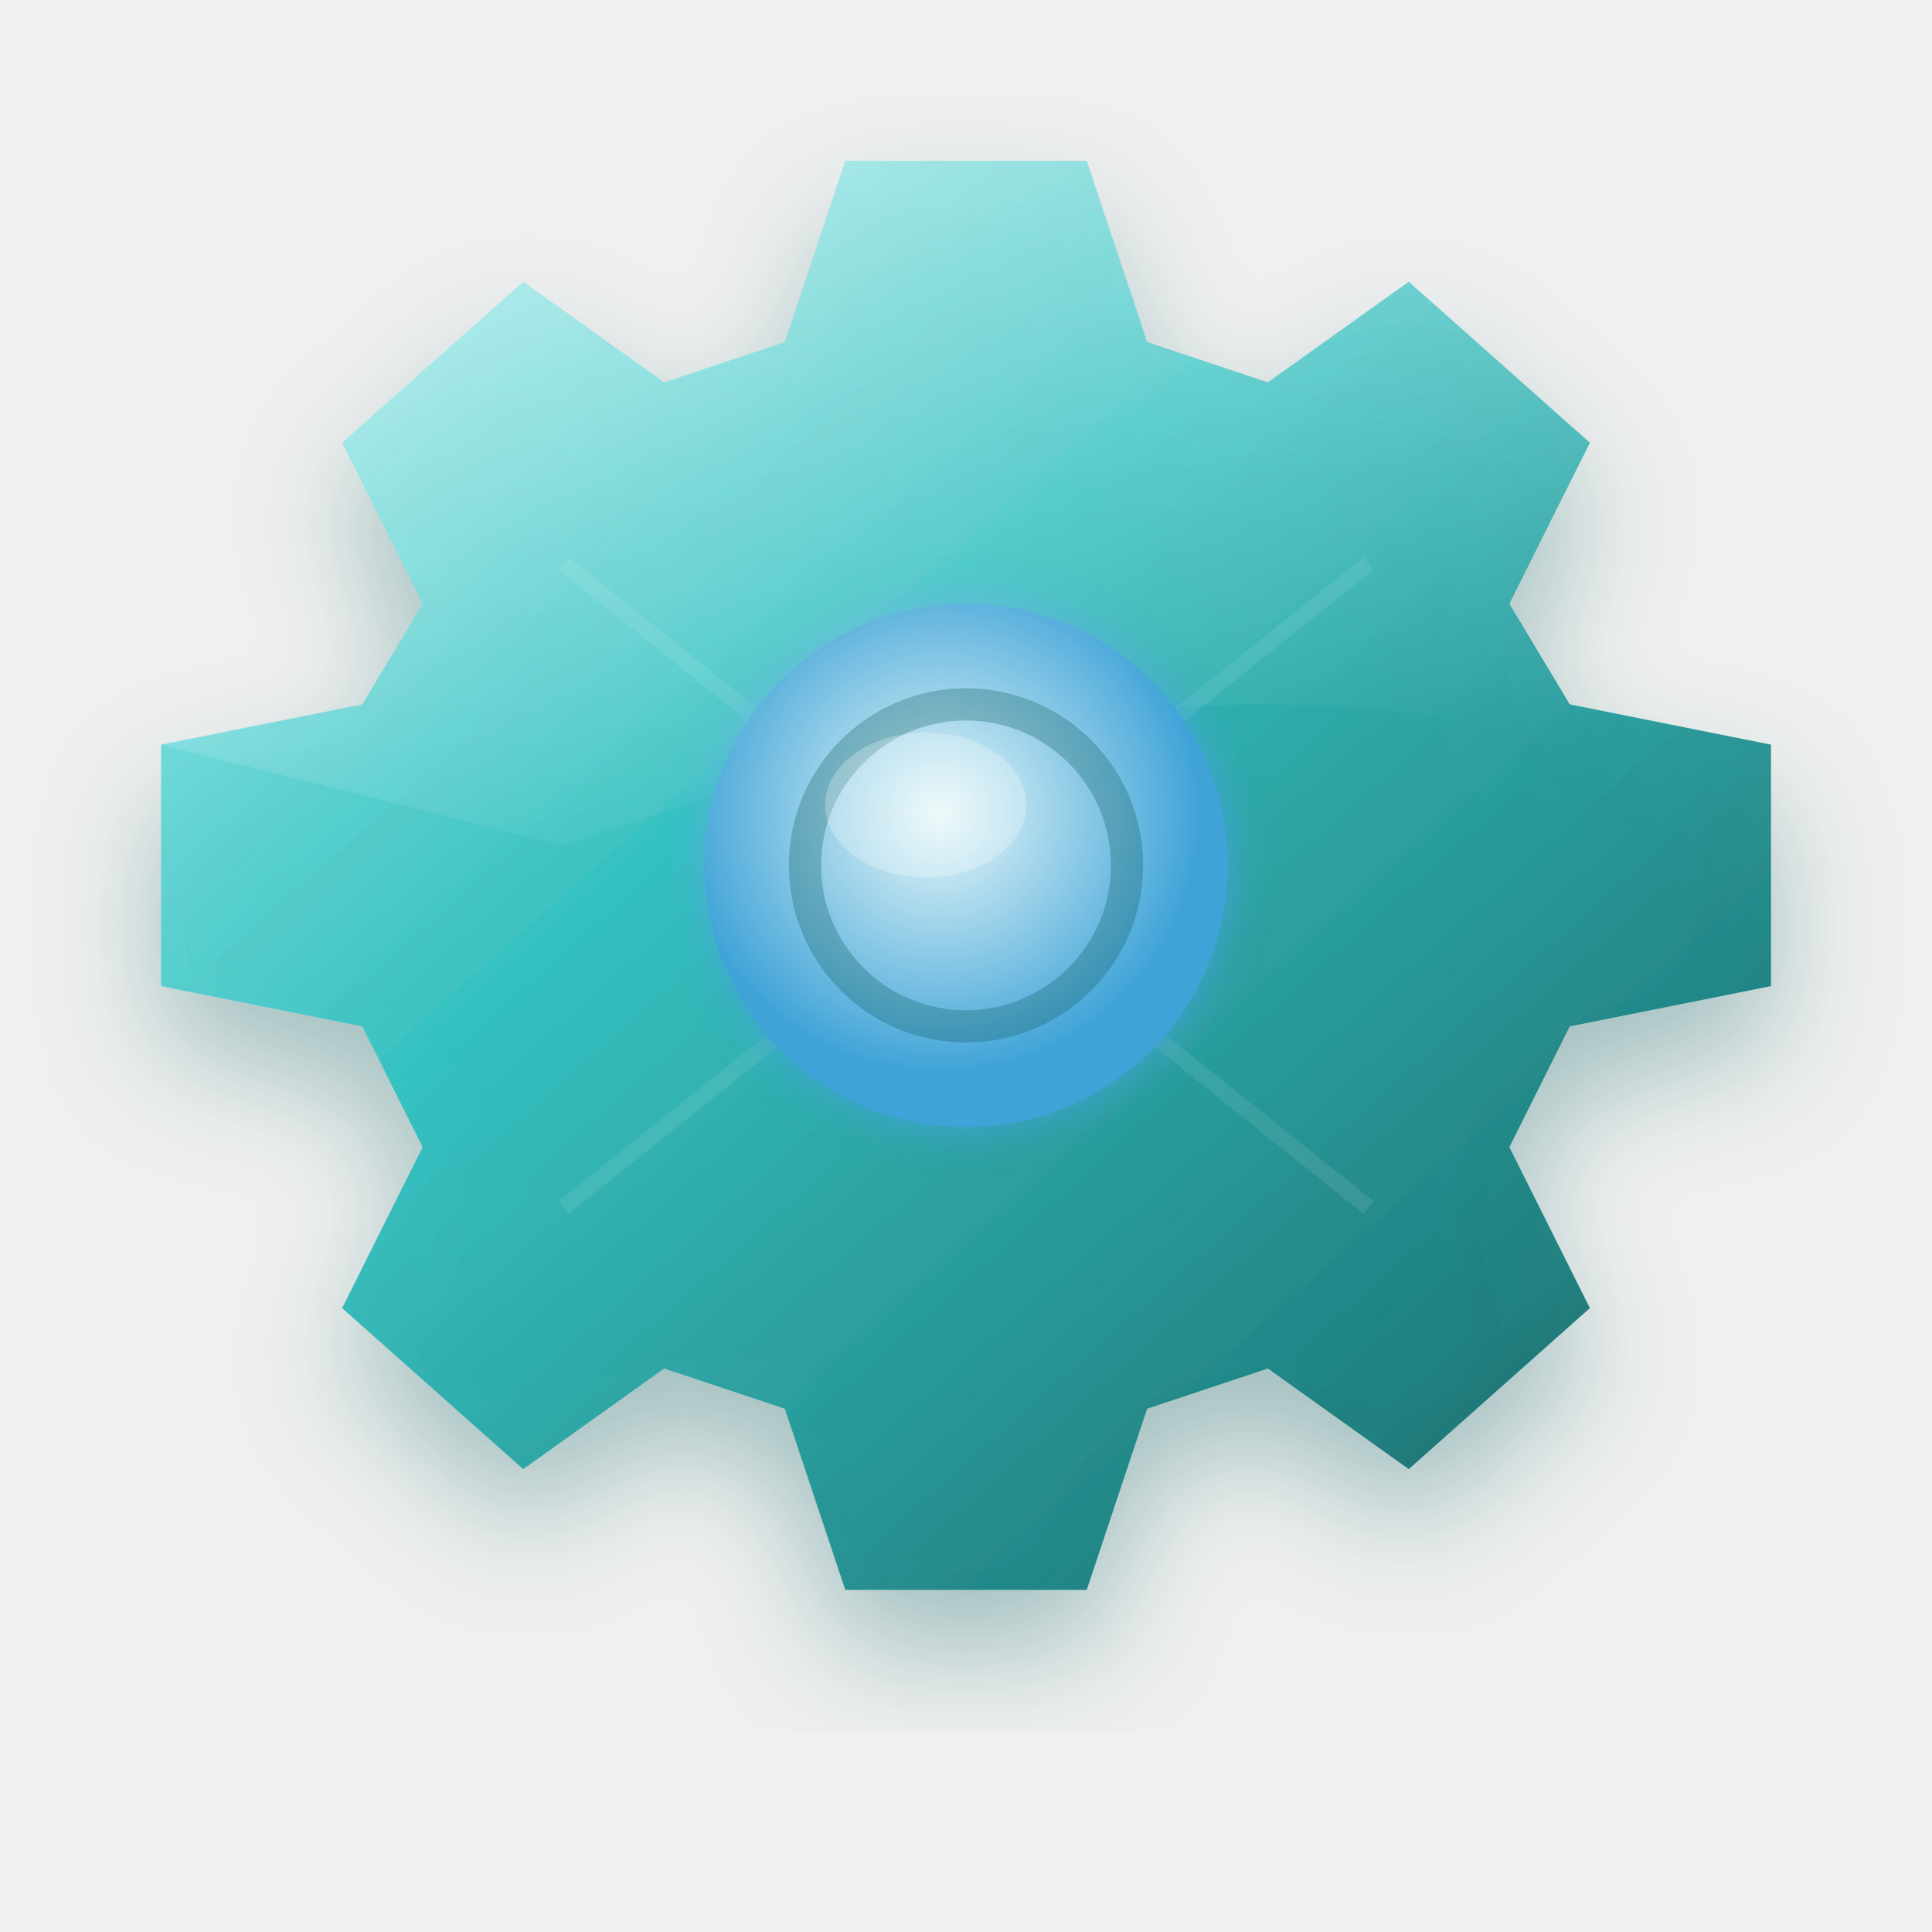
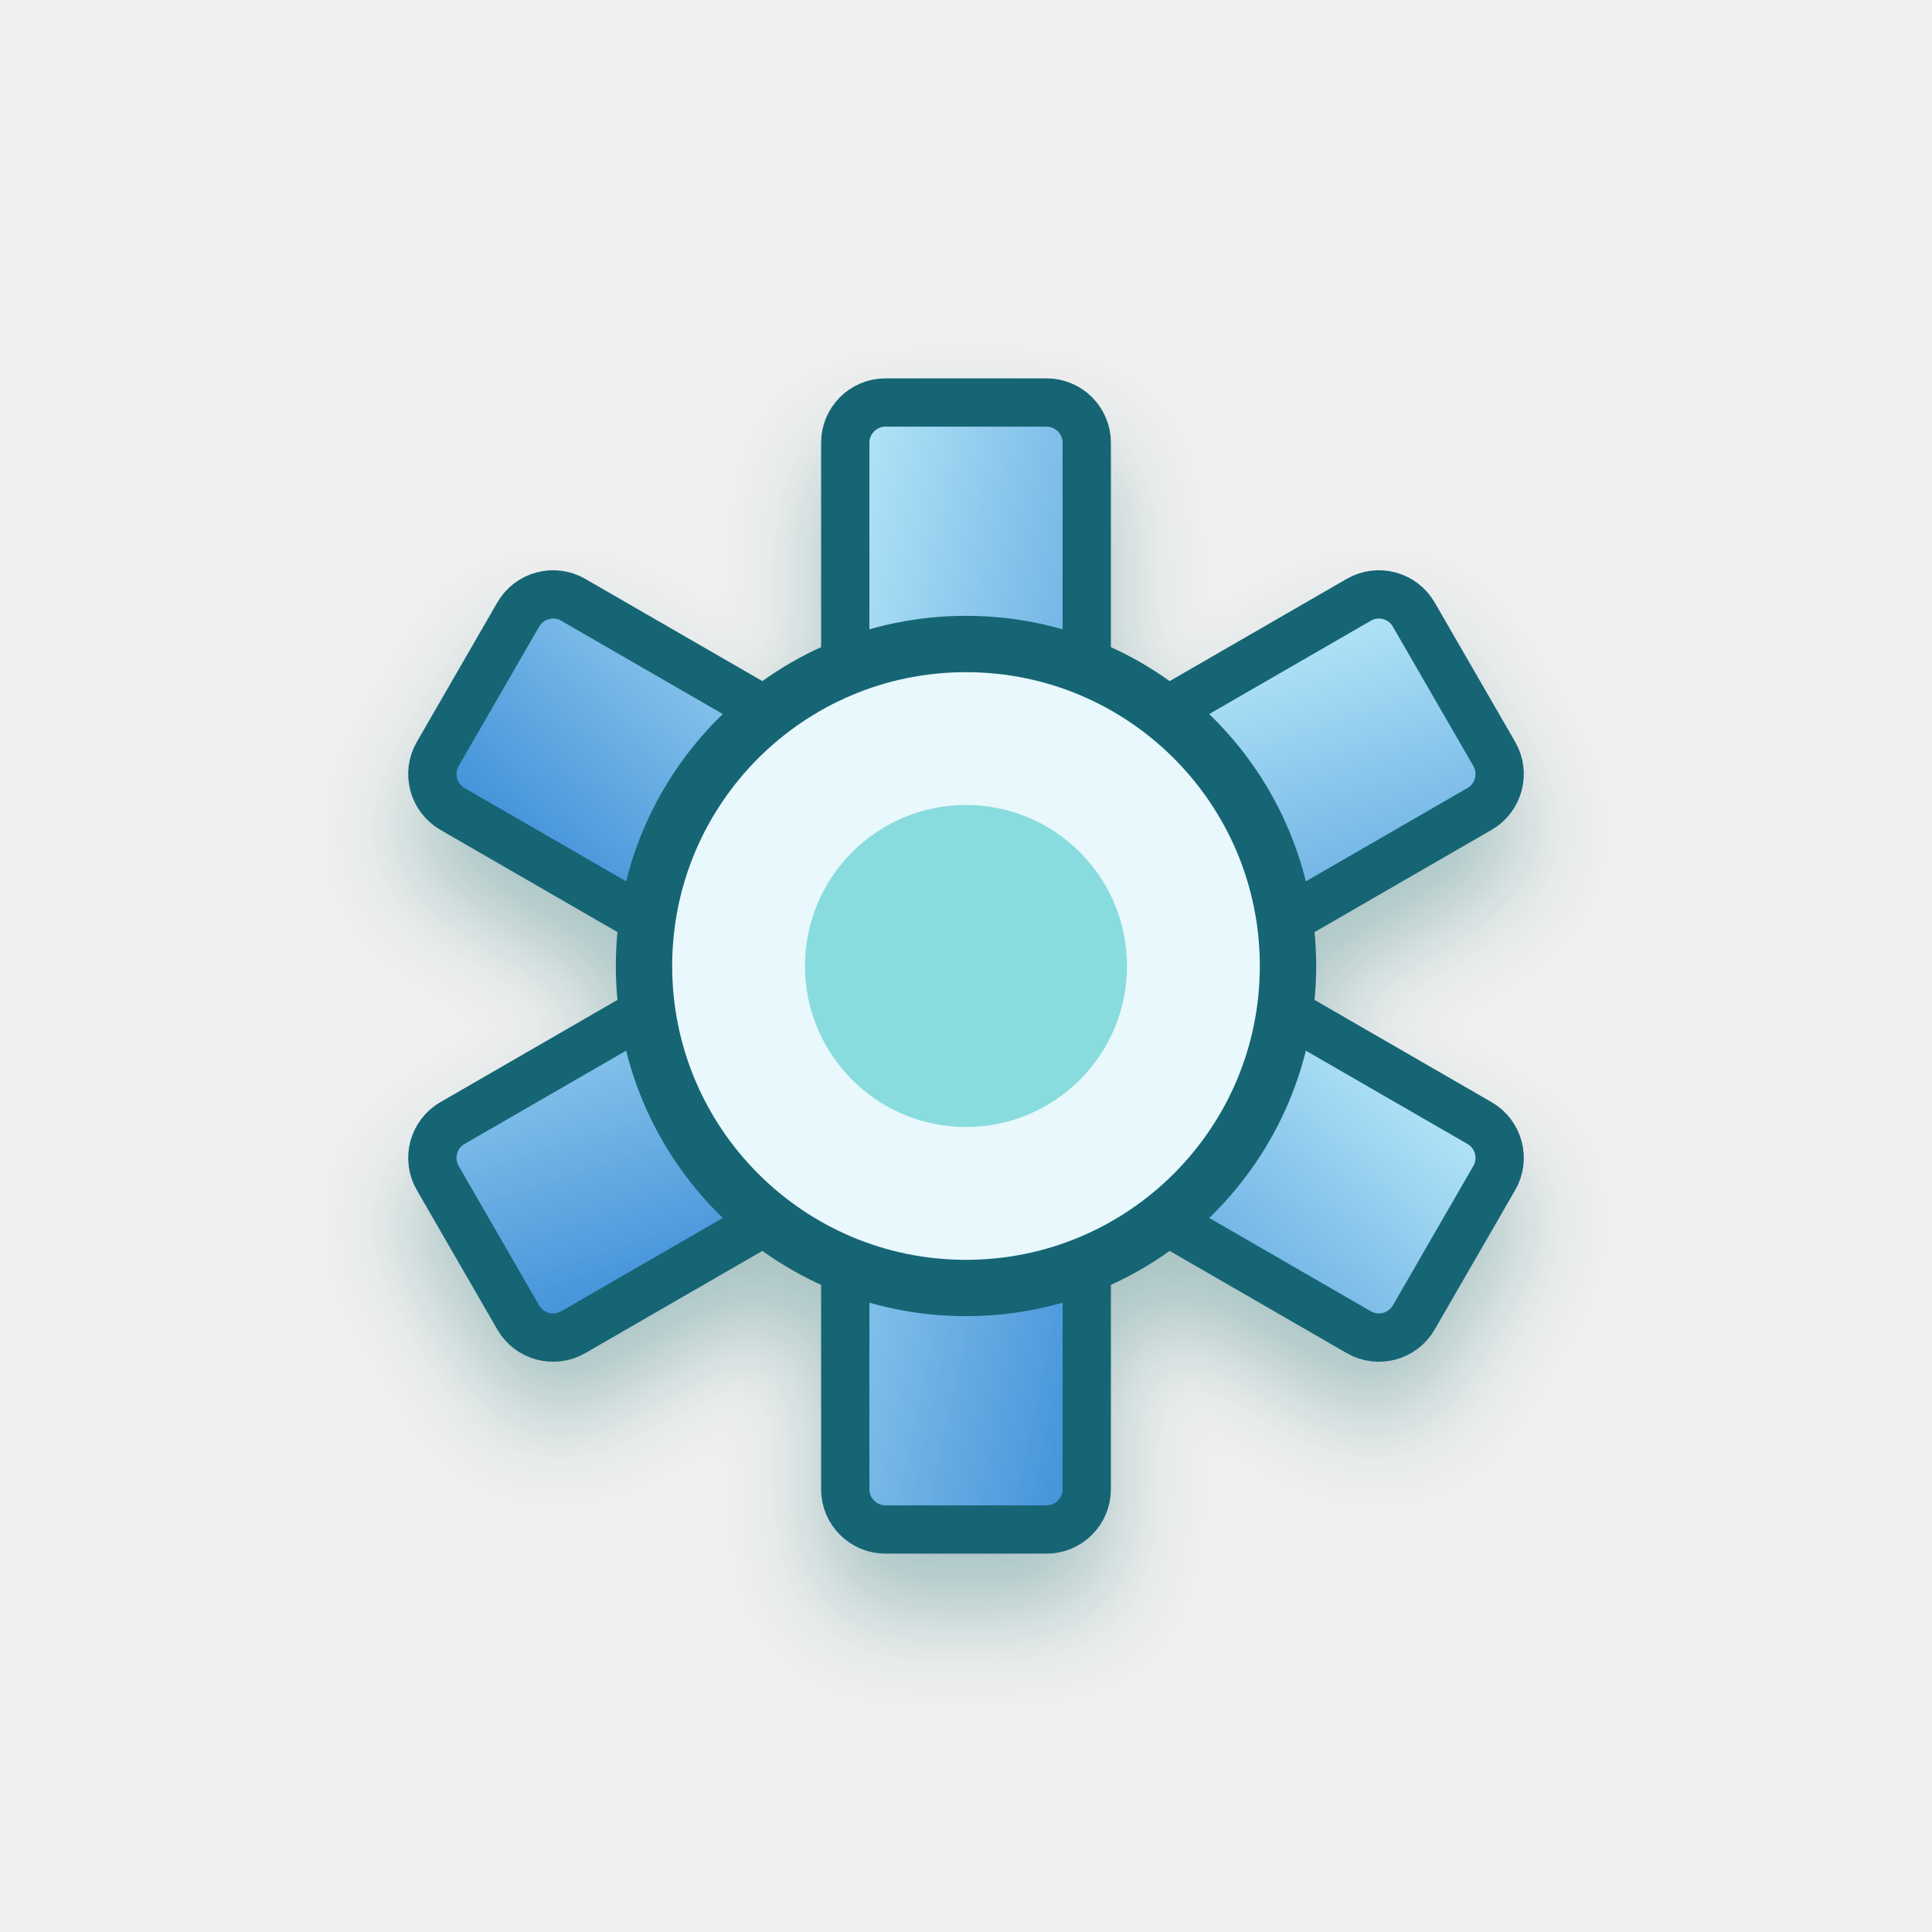
<svg xmlns="http://www.w3.org/2000/svg" viewBox="0 0 48 48">
  <defs>
-     <linearGradient id="gearGrad" x1="0" y1="0" x2="1" y2="1">
-       <stop offset="0%" stop-color="#A8F0F0" stop-opacity="0.95" />
-       <stop offset="40%" stop-color="#2ABFBF" stop-opacity="0.9" />
-       <stop offset="100%" stop-color="#0D5C5C" stop-opacity="0.95" />
+     <linearGradient id="gFill" x1="0" y1="0" x2="1" y2="1">
+       <stop offset="0%" stop-color="#B8E8F8" />
+       <stop offset="100%" stop-color="#3D8ED8" />
    </linearGradient>
-     <radialGradient id="gearCenter" cx="0.45" cy="0.4" r="0.5">
-       <stop offset="0%" stop-color="#E8F8F8" />
-       <stop offset="100%" stop-color="#3FA3D8" />
-     </radialGradient>
-     <linearGradient id="gearHL" x1="0" y1="0" x2="0.5" y2="1">
-       <stop offset="0%" stop-color="#FFFFFF" stop-opacity="0.45" />
-       <stop offset="100%" stop-color="#FFFFFF" stop-opacity="0" />
-     </linearGradient>
-     <filter id="gearShadow">
-       <feDropShadow dx="0" dy="1.5" stdDeviation="1.5" flood-color="#0D5C5C" flood-opacity="0.35" />
-     </filter>
-     <filter id="gearGlow">
-       <feGaussianBlur stdDeviation="0.5" result="blur" />
-       <feMerge>
-         <feMergeNode in="blur" />
-         <feMergeNode in="SourceGraphic" />
-       </feMerge>
+     <filter id="gSh">
+       <feDropShadow dx="0" dy="1.5" stdDeviation="1.2" flood-color="#0D5C5C" flood-opacity="0.3" />
    </filter>
  </defs>
-   <g filter="url(#gearShadow)">
-     <path d="       M21 4 L27 4 L28.5 8.5 L31.5 9.5 L35 7 L39.5 11 L37.5 15 L39 17.5 L44 18.5 L44 24.5 L39 25.5 L37.5 28.5 L39.5 32.5 L35 36.5 L31.5 34 L28.5 35 L27 39.5 L21 39.5 L19.5 35 L16.5 34 L13 36.5 L8.5 32.5 L10.5 28.5 L9 25.5 L4 24.5 L4 18.5 L9 17.5 L10.5 15 L8.5 11 L13 7 L16.5 9.5 L19.5 8.5 Z" fill="url(#gearGrad)" />
+   <g transform="translate(24 24)" filter="url(#gSh)">
+     <rect x="-3" y="-14" width="6" height="28" rx="1" fill="url(#gFill)" stroke="#156575" stroke-width="1.2" />
+     <rect x="-3" y="-14" width="6" height="28" rx="1" fill="url(#gFill)" stroke="#156575" stroke-width="1.2" transform="rotate(60)" />
+     <rect x="-3" y="-14" width="6" height="28" rx="1" fill="url(#gFill)" stroke="#156575" stroke-width="1.2" transform="rotate(120)" />
+     <circle r="8" fill="#E8F8FC" stroke="#156575" stroke-width="1.4" />
+     <circle r="4" fill="#2ABFBF" opacity="0.5" />
  </g>
-   <path d="     M21 4 L27 4 L28.5 8.5 L31.5 9.5 L35 7 L39.5 11 L37.5 15 L39 17.5 L44 18.5 L44 21 Q34 14 14 21 L4 18.5 L9 17.5 L10.5 15 L8.5 11 L13 7 L16.5 9.5 L19.5 8.5 Z" fill="url(#gearHL)" />
-   <line x1="14" y1="14" x2="34" y2="30" stroke="#E8F8F8" stroke-opacity="0.1" stroke-width="0.4" />
-   <line x1="34" y1="14" x2="14" y2="30" stroke="#E8F8F8" stroke-opacity="0.1" stroke-width="0.4" />
-   <circle cx="24" cy="21.5" r="6.5" fill="url(#gearCenter)" filter="url(#gearGlow)" />
-   <circle cx="24" cy="21.5" r="4" fill="none" stroke="#0D5C5C" stroke-opacity="0.3" stroke-width="0.8" />
-   <ellipse cx="23" cy="20" rx="2.5" ry="1.8" fill="white" opacity="0.25" />
</svg>
